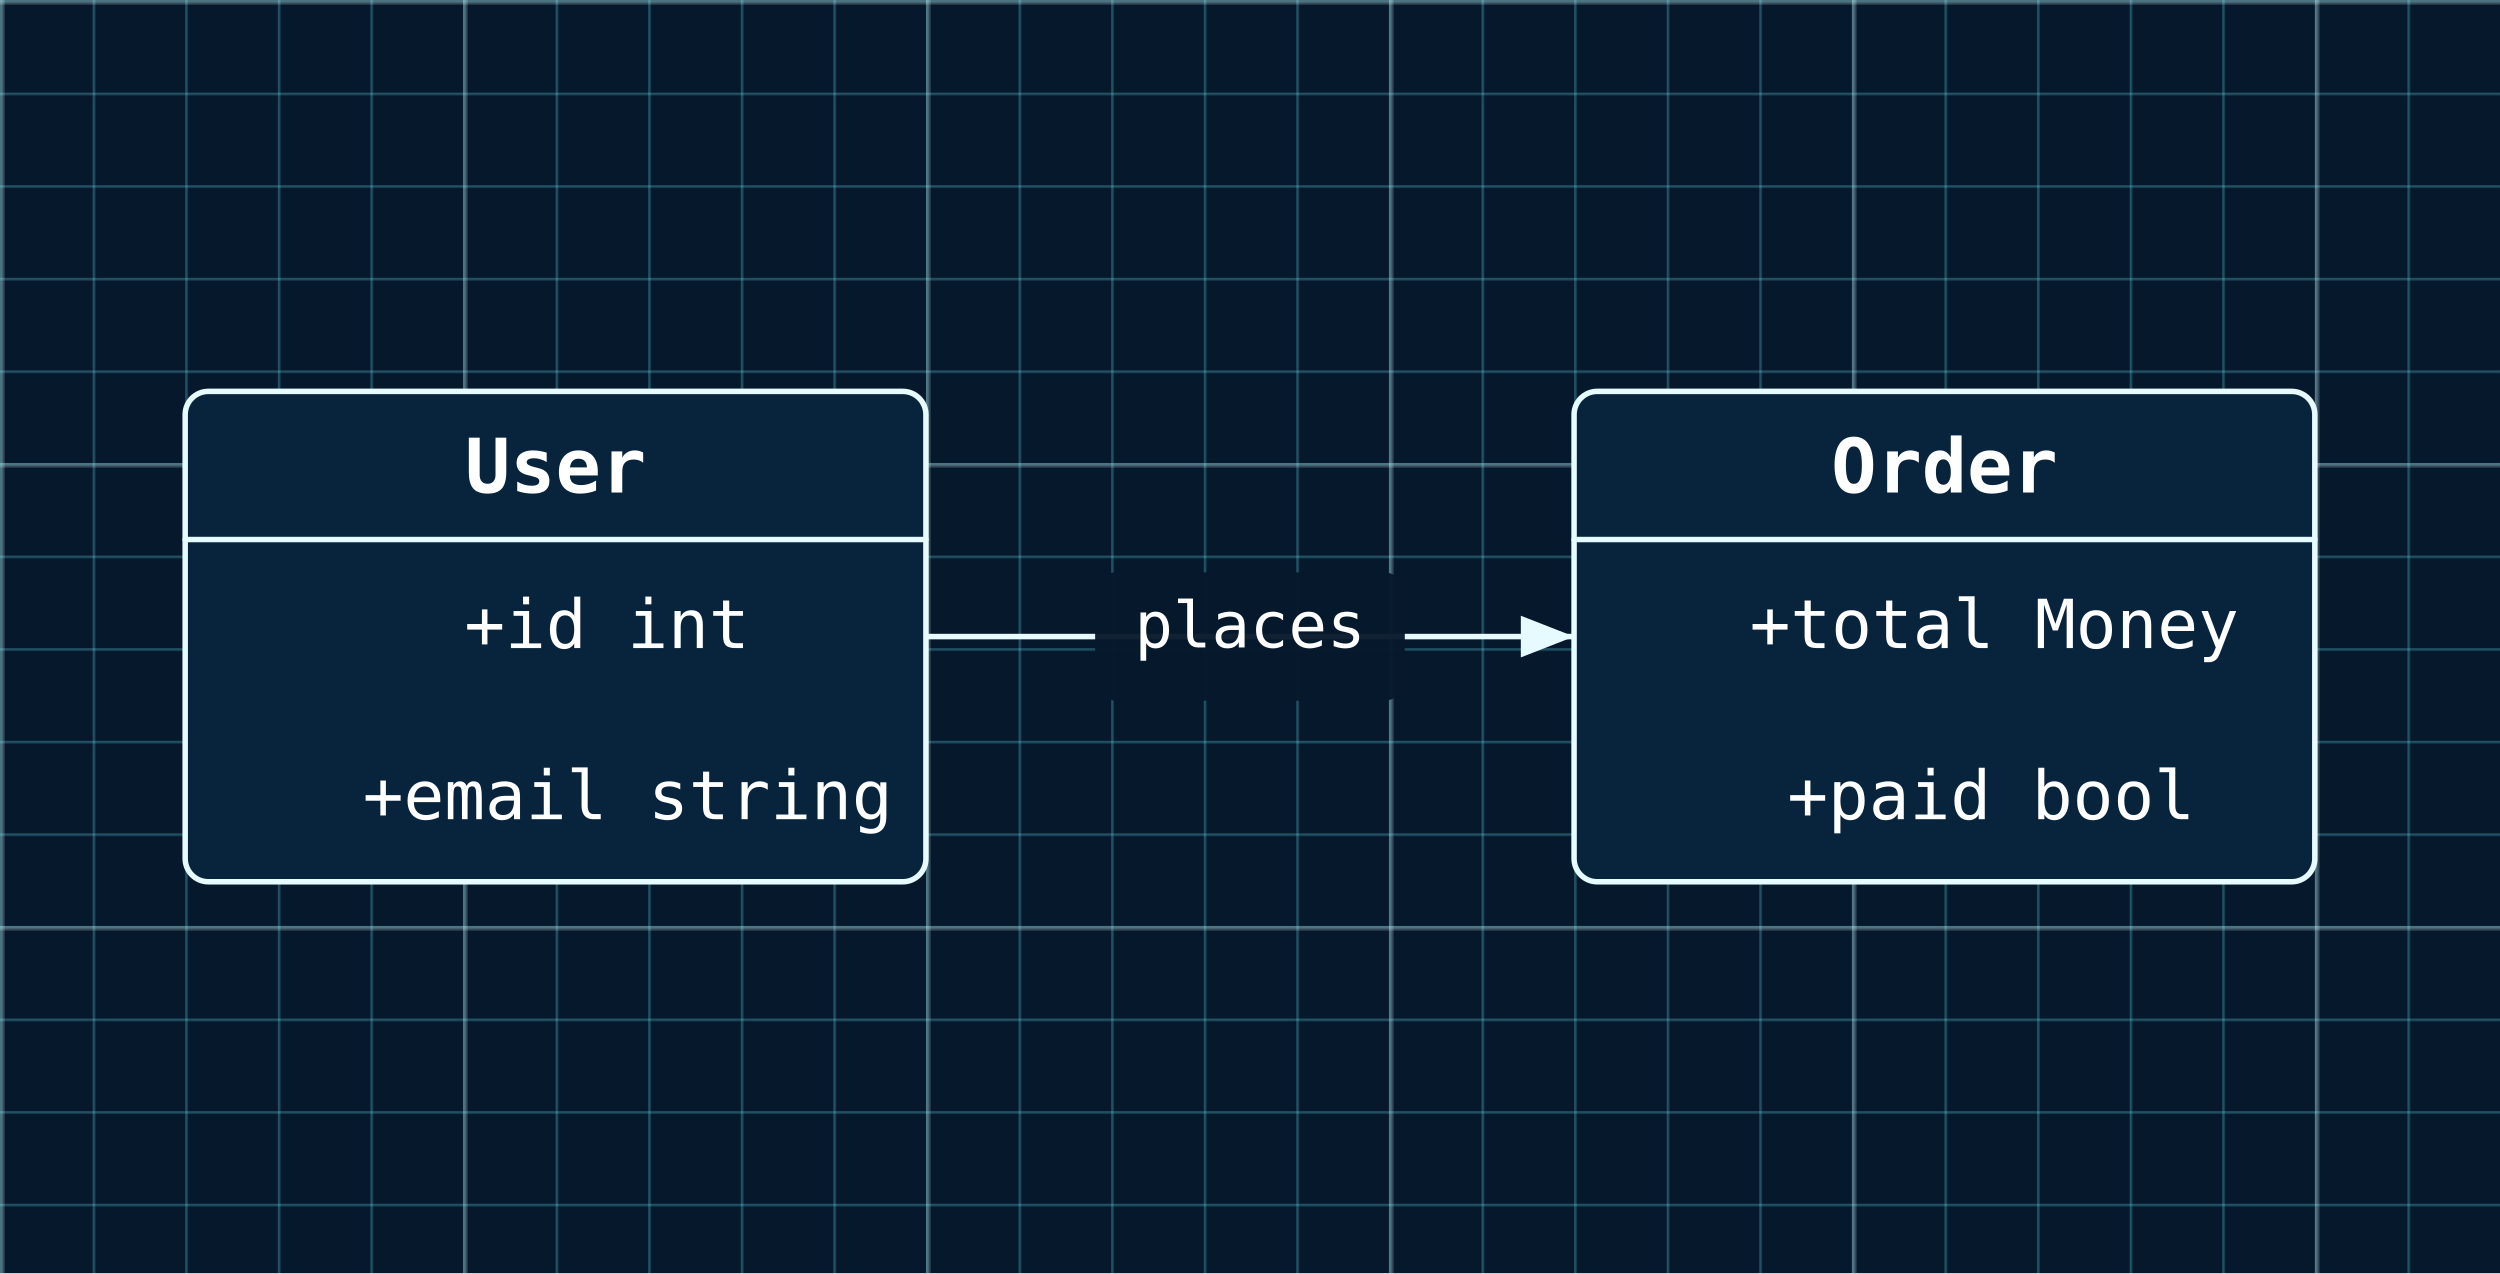
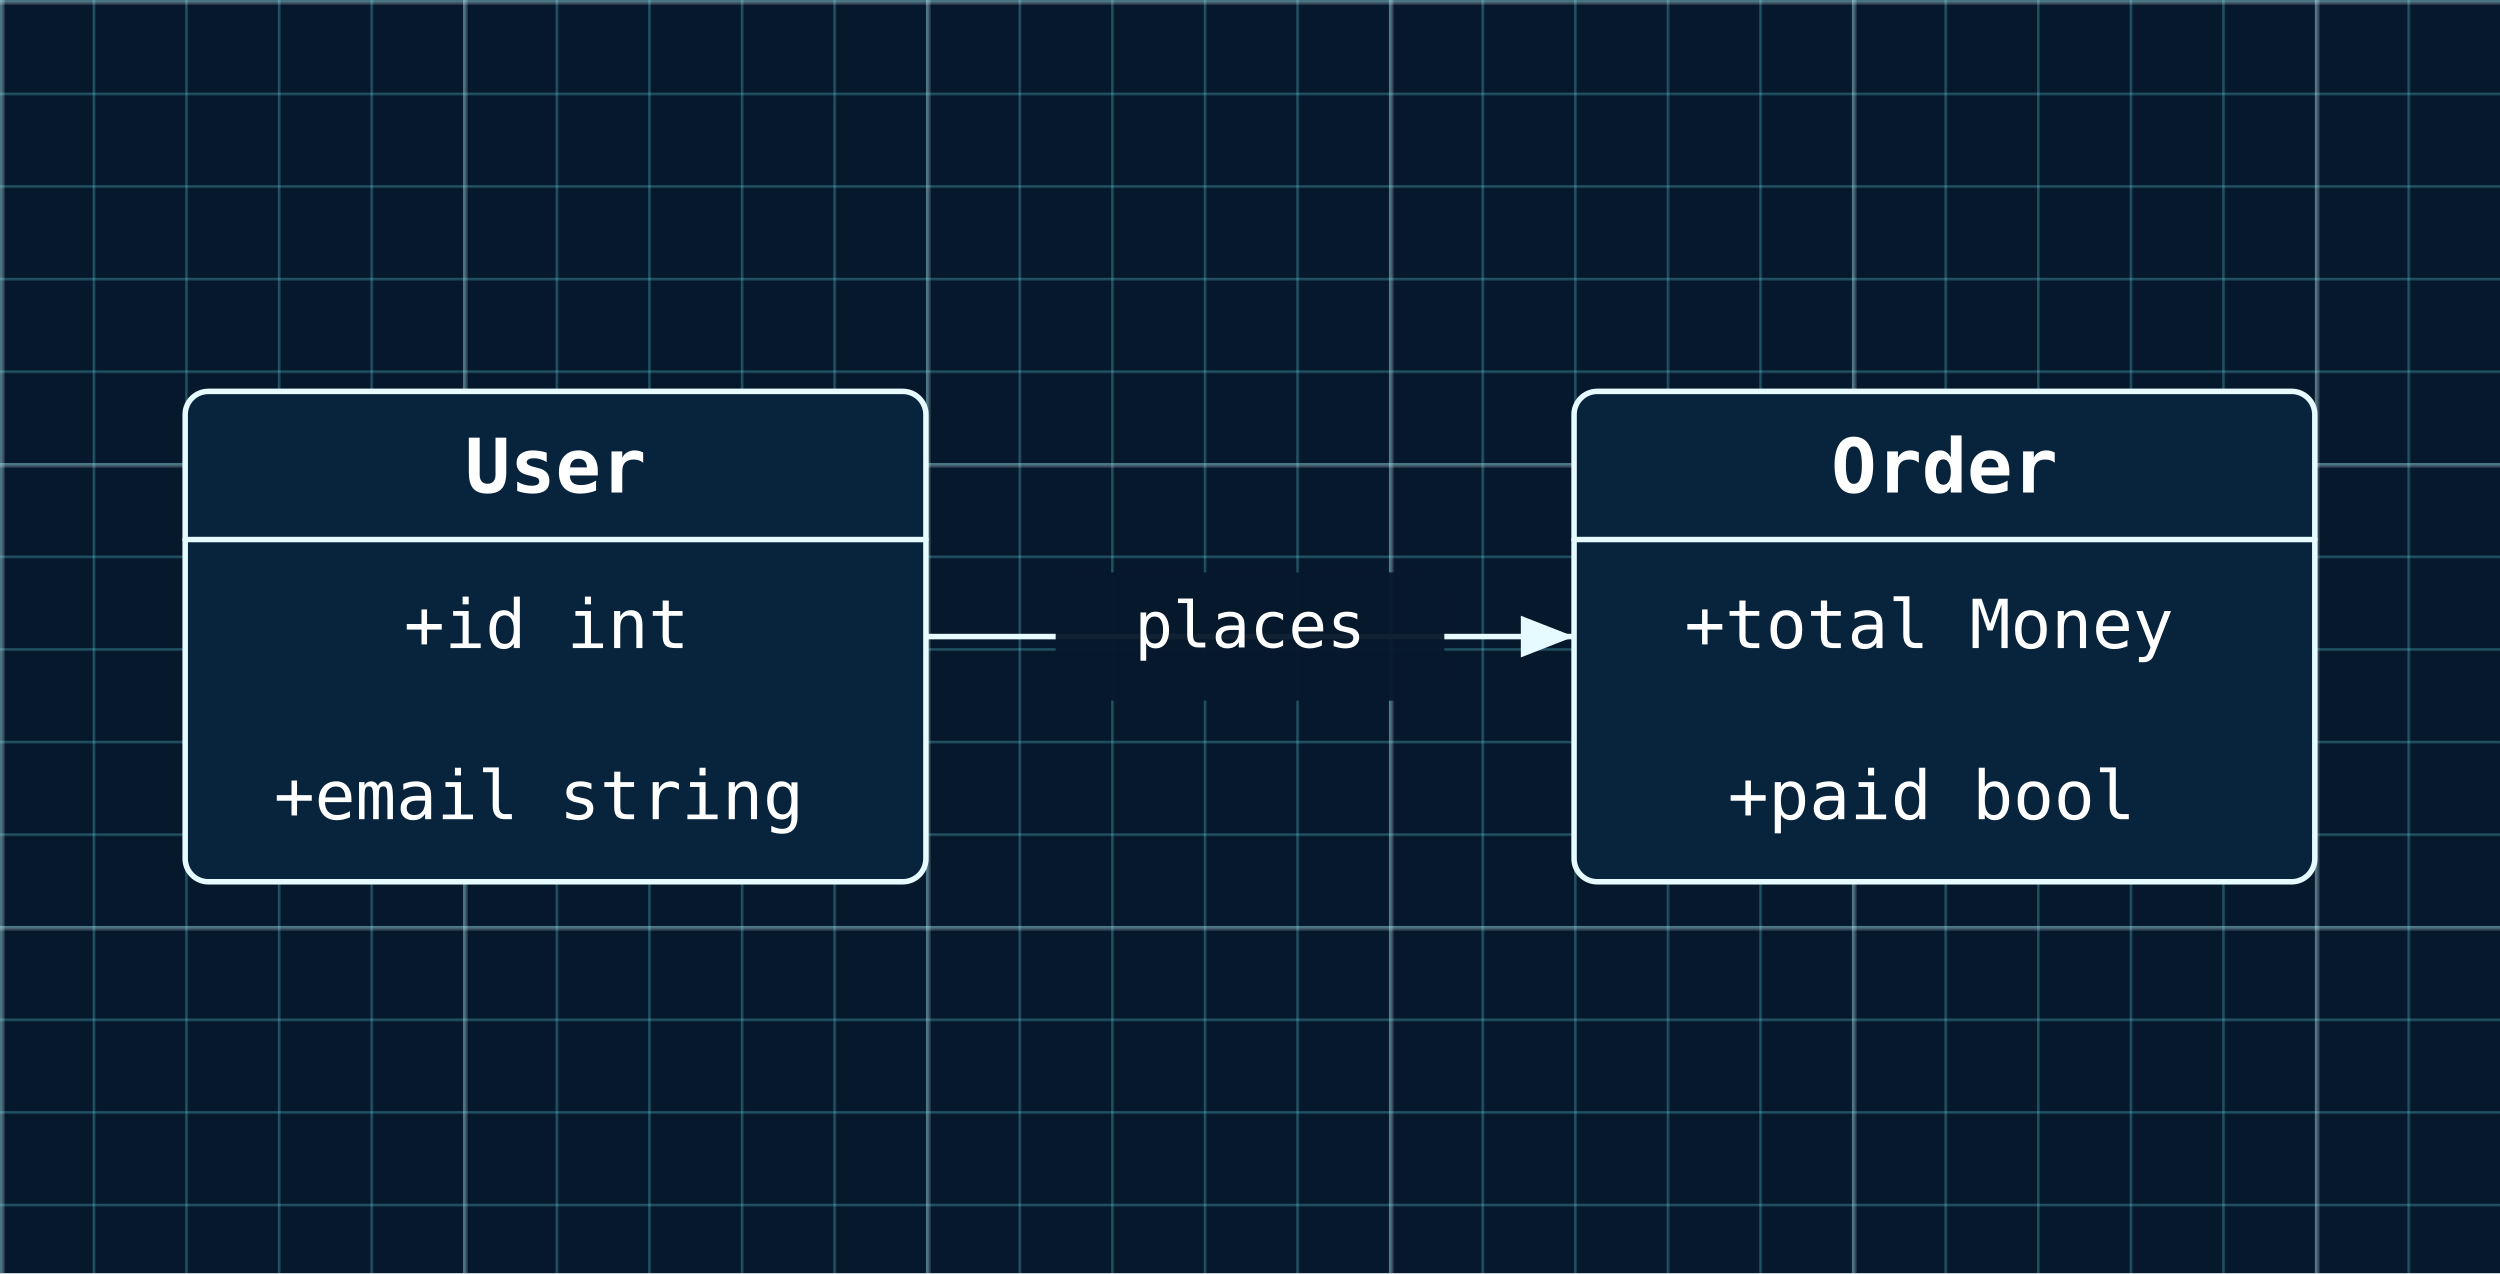
<svg xmlns="http://www.w3.org/2000/svg" version="1.1" width="432" height="220" viewBox="0 0 432 220" class="atelier-diagram" data-renderer="atelier/diagram">
  <defs>
    <pattern id="adi-bg-grid" width="16" height="16" patternUnits="userSpaceOnUse">
      <rect x="0" y="0" width="0.45" height="16" fill="#67e8f9" opacity="0.26" />
      <rect x="0" y="0" width="16" height="0.45" fill="#67e8f9" opacity="0.26" />
    </pattern>
    <pattern id="adi-bg-grid-major" width="80" height="80" patternUnits="userSpaceOnUse">
      <rect x="0" y="0" width="0.8" height="80" fill="#e6fbff" opacity="0.22" />
      <rect x="0" y="0" width="80" height="0.8" fill="#e6fbff" opacity="0.22" />
    </pattern>
  </defs>
  <rect x="0" y="0" width="432" height="220" fill="#06182b" />
  <rect x="0" y="0" width="432" height="220" fill="url(#adi-bg-grid)" />
  <rect x="0" y="0" width="432" height="220" fill="url(#adi-bg-grid-major)" />
  <line x1="160" y1="110" x2="272" y2="110" fill="none" stroke="#e6fbff" stroke-width="0.95" stroke-linecap="round" stroke-linejoin="round" />
  <path d="M 272 110 L 262.8 113.6 L 262.8 106.4 Z" fill="#e6fbff" />
  <rect x="32" y="67.63" width="128" height="84.74" rx="4" fill="#08243d" stroke="#e6fbff" stroke-width="0.95" />
  <line x1="32" y1="93.23" x2="160" y2="93.23" fill="none" stroke="#e6fbff" stroke-width="0.95" stroke-linecap="round" stroke-linejoin="round" />
  <text x="96" y="85.11" font-family="ui-monospace, SFMono-Regular, Menlo, Consolas, monospace" font-size="13" font-weight="bold" text-anchor="middle" fill="#ffffff">User</text>
-   <text x="80.23" y="111.99" font-family="ui-monospace, SFMono-Regular, Menlo, Consolas, monospace" font-size="11.7" fill="#ffffff">+id int</text>
-   <text x="62.68" y="141.56" font-family="ui-monospace, SFMono-Regular, Menlo, Consolas, monospace" font-size="11.7" fill="#ffffff">+email string</text>
+   <text x="69.79" y="111.99" font-family="ui-monospace, SFMono-Regular, Menlo, Consolas, monospace" font-size="11.7" fill="#ffffff">+id int</text>
+   <text x="47.33" y="141.56" font-family="ui-monospace, SFMono-Regular, Menlo, Consolas, monospace" font-size="11.7" fill="#ffffff">+email string</text>
  <rect x="272" y="67.63" width="128" height="84.74" rx="4" fill="#08243d" stroke="#e6fbff" stroke-width="0.95" />
  <line x1="272" y1="93.23" x2="400" y2="93.23" fill="none" stroke="#e6fbff" stroke-width="0.95" stroke-linecap="round" stroke-linejoin="round" />
  <text x="336" y="85.11" font-family="ui-monospace, SFMono-Regular, Menlo, Consolas, monospace" font-size="13" font-weight="bold" text-anchor="middle" fill="#ffffff">Order</text>
-   <text x="302.34" y="111.99" font-family="ui-monospace, SFMono-Regular, Menlo, Consolas, monospace" font-size="11.7" fill="#ffffff">+total Money</text>
-   <text x="308.84" y="141.56" font-family="ui-monospace, SFMono-Regular, Menlo, Consolas, monospace" font-size="11.7" fill="#ffffff">+paid bool</text>
-   <rect x="189.24" y="98.91" width="53.51" height="22.17" rx="3.6" fill="#06182b" opacity="0.96" />
+   <text x="291.07" y="111.99" font-family="ui-monospace, SFMono-Regular, Menlo, Consolas, monospace" font-size="11.7" fill="#ffffff">+total Money</text>
+   <text x="298.56" y="141.56" font-family="ui-monospace, SFMono-Regular, Menlo, Consolas, monospace" font-size="11.7" fill="#ffffff">+paid bool</text>
+   <rect x="182.42" y="98.91" width="67.16" height="22.17" rx="3.6" fill="#06182b" opacity="0.96" />
  <text x="216" y="111.88" font-family="ui-monospace, SFMono-Regular, Menlo, Consolas, monospace" font-size="11.05" text-anchor="middle" fill="#ffffff">places</text>
</svg>
